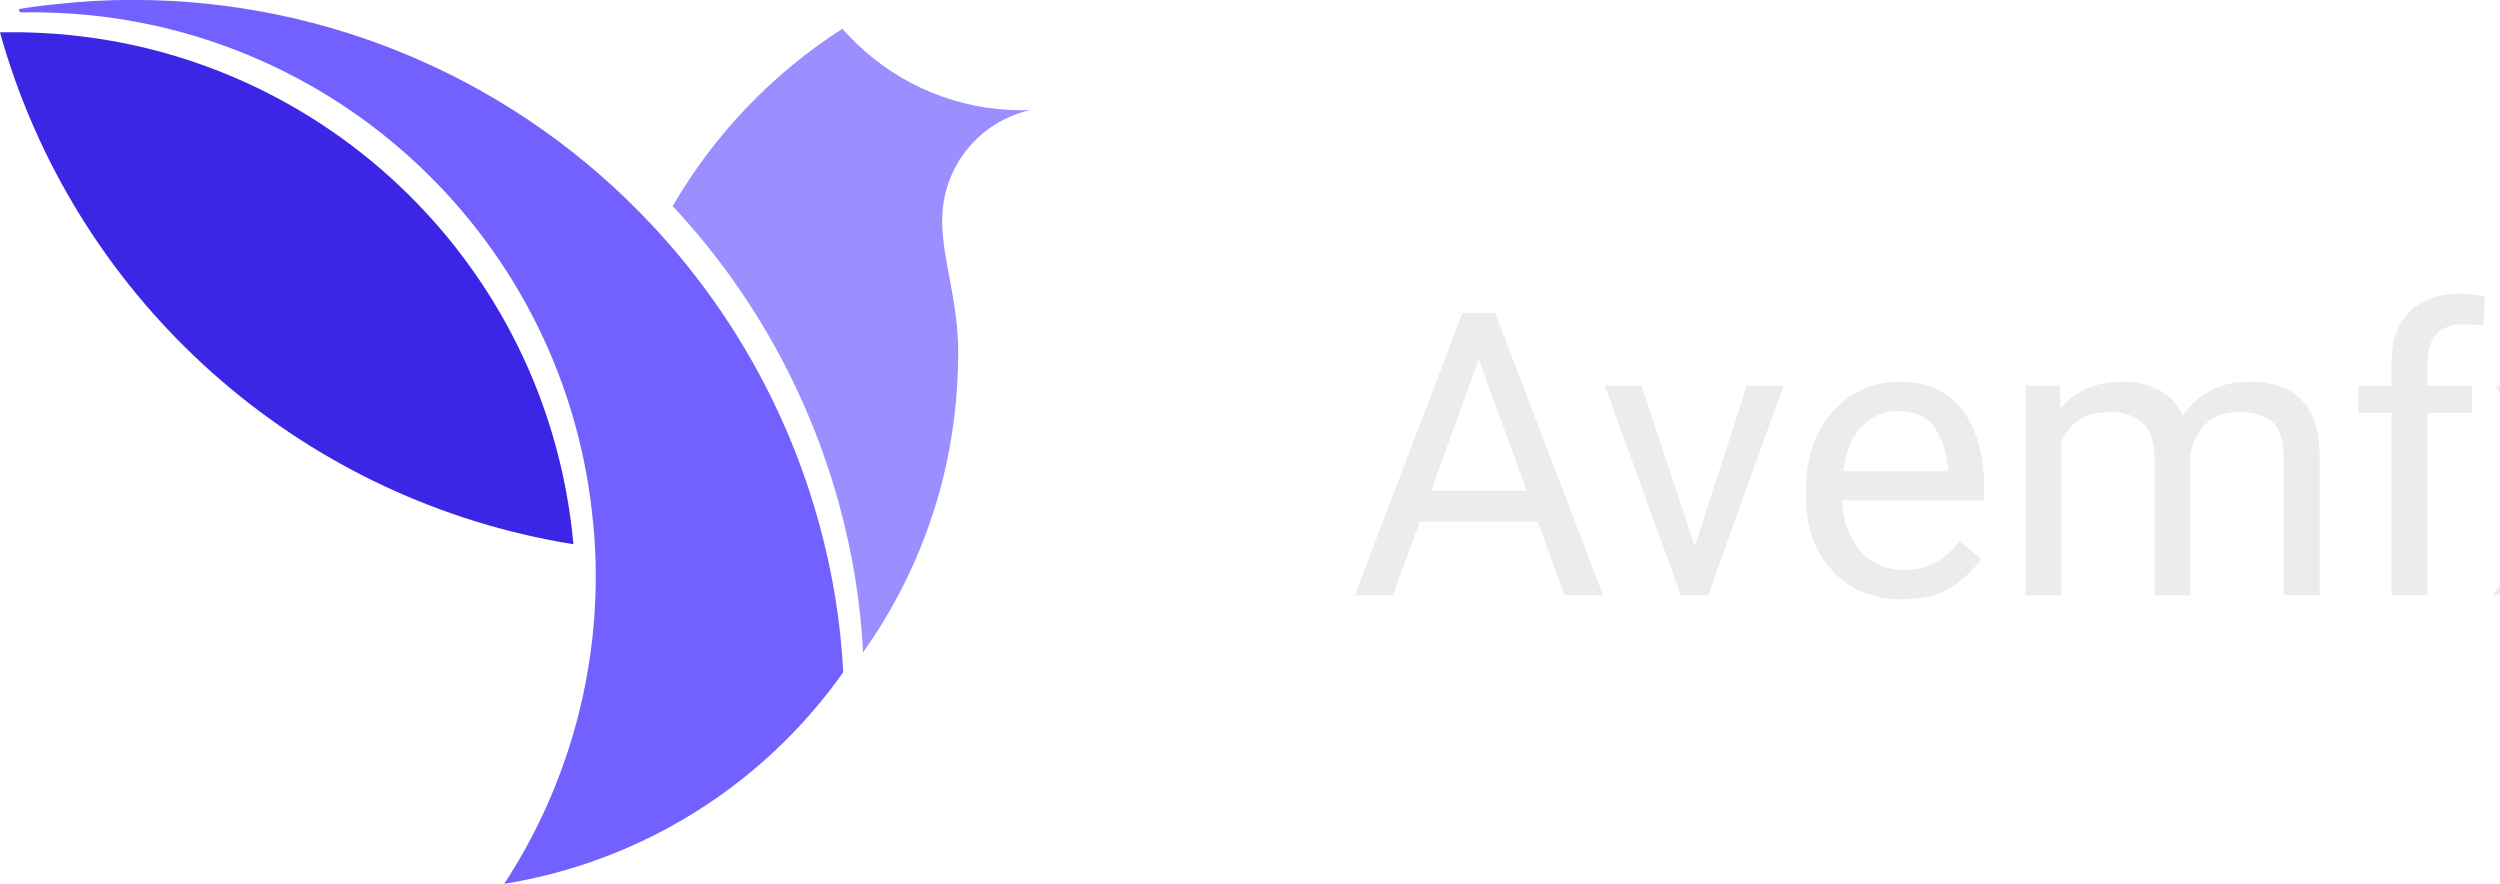
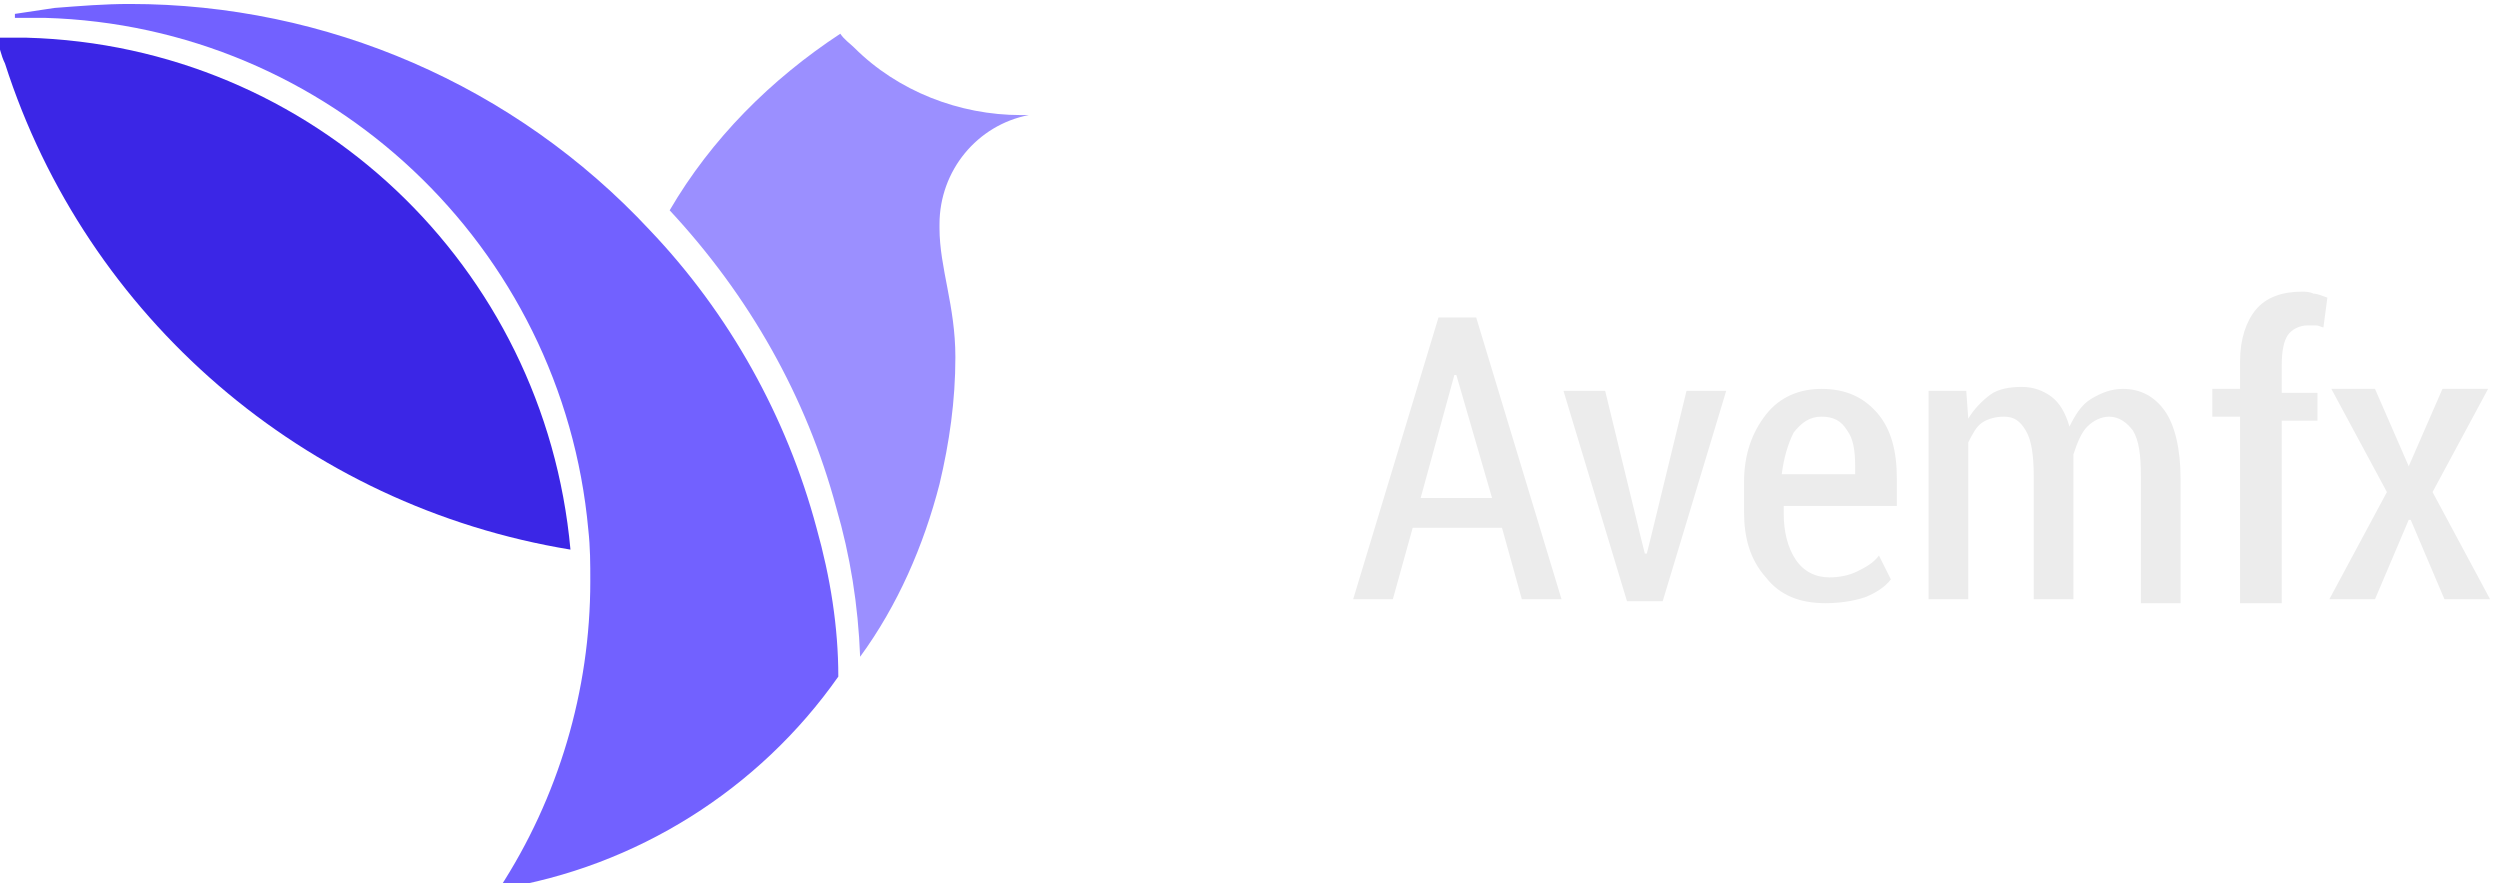
- <svg xmlns="http://www.w3.org/2000/svg" width="126" height="44.545" viewBox="0 0 126 44.545">
-   <g id="Group_106" data-name="Group 106" transform="translate(-140 -40)">
-     <text id="Avemfx" transform="translate(208 70)" fill="#ececec" font-size="20" font-family="RobotoCondensed-Regular, Roboto">
-       <tspan x="0" y="0">Avemfx</tspan>
-     </text>
-     <g id="Group_4" data-name="Group 4" transform="translate(-1452.049 -133)">
-       <path id="Path_1" data-name="Path 1" d="M747.068-13.4a5.679,5.679,0,0,1,4.463-5.547c-.151.013-.288.013-.438.013a11.965,11.965,0,0,1-8.4-3.418c-.225-.225-.45-.45-.662-.688a26.311,26.311,0,0,0-8.55,8.939A35.863,35.863,0,0,1,741.868.914a35.021,35.021,0,0,1,1.212,7.474A25.956,25.956,0,0,0,747.1-.338a26.717,26.717,0,0,0,.775-6.373c0-2.579-.75-4.494-.812-6.51V-13.4Z" transform="translate(892.469 197.49)" fill="#9b8fff" fill-rule="evenodd" />
-       <path id="Path_2" data-name="Path 2" d="M741.868.914A35.863,35.863,0,0,0,733.481-14.1a35.748,35.748,0,0,0-26.2-11.393,33.464,33.464,0,0,0-3.75.2c-.675.063-1.338.15-2,.263a.815.815,0,0,0,.049.162h.675c.276,0,.563,0,.838.013A28.353,28.353,0,0,1,730.48.939a25.184,25.184,0,0,1,.126,2.591,28.314,28.314,0,0,1-4.613,15.525A25.986,25.986,0,0,0,743.08,8.388,35.021,35.021,0,0,0,741.868.914Z" transform="translate(891.469 198.49)" fill="#7261ff" fill-rule="evenodd" />
-       <path id="Path_3" data-name="Path 3" d="M730.48.939a28.353,28.353,0,0,0-27.387-25.791c-.275-.013-.562-.013-.838-.013h-.675c.113.426.238.852.375,1.265A35.907,35.907,0,0,0,730.48.939Z" transform="translate(890.469 199.49)" fill="#3b26e6" fill-rule="evenodd" />
+ <svg xmlns="http://www.w3.org/2000/svg" version="1.1" id="Layer_1" x="0px" y="0px" viewBox="0 0 126 44.5" style="enable-background:new 0 0 126 44.5;" xml:space="preserve">
+   <style type="text/css">
+ 	.st0{enable-background:new    ;}
+ 	.st1{fill:#ECECEC;}
+ 	.st2{fill-rule:evenodd;clip-rule:evenodd;fill:#9B8FFF;}
+ 	.st3{fill-rule:evenodd;clip-rule:evenodd;fill:#7261FF;}
+ 	.st4{fill-rule:evenodd;clip-rule:evenodd;fill:#3B26E6;}
+ </style>
+   <g>
+     <g class="st0">
+       <path class="st1" d="M75.7,26.6h-4.5l-1,3.6h-2L72.5,16h1.9l4.3,14.2h-2L75.7,26.6z M71.6,25.1h3.6l-1.8-6.2h-0.1L71.6,25.1z" />
+       <path class="st1" d="M82.7,27.1l0.2,0.8h0.1l0.2-0.8l1.8-7.4h2l-3.2,10.6H82l-3.2-10.6h2.1L82.7,27.1z" />
+       <path class="st1" d="M92,30.4c-1.3,0-2.3-0.4-3-1.3c-0.8-0.9-1.1-2-1.1-3.3v-1.5c0-1.4,0.4-2.5,1.1-3.4c0.7-0.9,1.7-1.3,2.8-1.3    c1.2,0,2.1,0.4,2.8,1.2s1,1.9,1,3.3v1.4h-5.7v0.4c0,0.9,0.2,1.7,0.6,2.3s1,0.9,1.7,0.9c0.5,0,1-0.1,1.4-0.3s0.8-0.4,1.1-0.8    l0.6,1.2c-0.3,0.4-0.8,0.7-1.3,0.9C93.4,30.3,92.7,30.4,92,30.4z M91.8,21c-0.6,0-1,0.3-1.4,0.8c-0.3,0.6-0.5,1.3-0.6,2.1h3.7    v-0.4c0-0.8-0.1-1.4-0.4-1.8C92.8,21.2,92.4,21,91.8,21z" />
+       <path class="st1" d="M99.1,19.7l0.1,1.4c0.3-0.5,0.7-0.9,1.1-1.2c0.4-0.3,1-0.4,1.6-0.4c0.6,0,1.1,0.2,1.5,0.5    c0.4,0.3,0.7,0.8,0.9,1.5c0.3-0.6,0.6-1.1,1.1-1.4c0.5-0.3,1-0.5,1.6-0.5c0.9,0,1.6,0.4,2.1,1.1s0.8,1.9,0.8,3.4v6.3h-2V24    c0-1.1-0.1-1.8-0.4-2.3c-0.3-0.4-0.7-0.7-1.2-0.7c-0.4,0-0.8,0.2-1.1,0.5s-0.5,0.8-0.7,1.4c0-0.1,0,0,0,0.2c0,0.2,0,0.4,0,0.5v6.6    h-2V24c0-1-0.1-1.8-0.4-2.3S101.5,21,101,21c-0.4,0-0.8,0.1-1.1,0.3s-0.5,0.6-0.7,1v7.9h-2V19.7H99.1z" />
+       <path class="st1" d="M112.9,30.2v-9.2h-1.4v-1.4h1.4v-1.4c0-1.1,0.3-2,0.8-2.6c0.5-0.6,1.3-0.9,2.3-0.9c0.2,0,0.4,0,0.6,0.1    c0.2,0,0.4,0.1,0.7,0.2l-0.2,1.5c-0.1,0-0.2-0.1-0.4-0.1s-0.3,0-0.4,0c-0.4,0-0.8,0.2-1,0.5s-0.3,0.8-0.3,1.5v1.4h1.8v1.4h-1.8    v9.2H112.9z" />
+       <path class="st1" d="M121.4,23.5L121.4,23.5l1.7-3.9h2.3l-2.8,5.2l2.9,5.4h-2.3l-1.7-4h-0.1l-1.7,4h-2.3l2.9-5.4l-2.8-5.2h2.2    L121.4,23.5z" />
+     </g>
+     <g id="Group_4" transform="translate(-1452.049 -133)">
+       <path id="Path_1" class="st2" d="M1499.4,144.3c0-2.7,1.9-5,4.5-5.5c-0.2,0-0.3,0-0.4,0c-3.1,0-6.2-1.2-8.4-3.4    c-0.2-0.2-0.5-0.4-0.7-0.7c-3.5,2.3-6.5,5.3-8.6,8.9c4,4.3,6.9,9.4,8.4,15c0.7,2.4,1.1,4.9,1.2,7.5c1.9-2.6,3.2-5.6,4-8.7    c0.5-2.1,0.8-4.2,0.8-6.4c0-2.6-0.8-4.5-0.8-6.5L1499.4,144.3L1499.4,144.3z" />
+       <path id="Path_2" class="st3" d="M1493.2,159.6c-1.5-5.6-4.4-10.8-8.4-15c-6.8-7.3-16.3-11.4-26.2-11.4c-1.3,0-2.5,0.1-3.8,0.2    c-0.7,0.1-1.3,0.2-2,0.3c0,0.1,0,0.1,0,0.2h0.7c0.3,0,0.6,0,0.8,0c14.3,0.4,26.1,11.5,27.4,25.8c0.1,0.9,0.1,1.7,0.1,2.6    c0,5.5-1.6,10.9-4.6,15.5c6.9-1.1,13.1-5,17.1-10.7C1494.3,164.6,1493.9,162.1,1493.2,159.6z" />
+       <path id="Path_3" class="st4" d="M1480.8,160.7c-1.3-14.3-13-25.4-27.4-25.8c-0.3,0-0.6,0-0.8,0h-0.7c0.1,0.4,0.2,0.9,0.4,1.3    C1456.4,149,1467.4,158.5,1480.8,160.7z" />
    </g>
  </g>
</svg>
